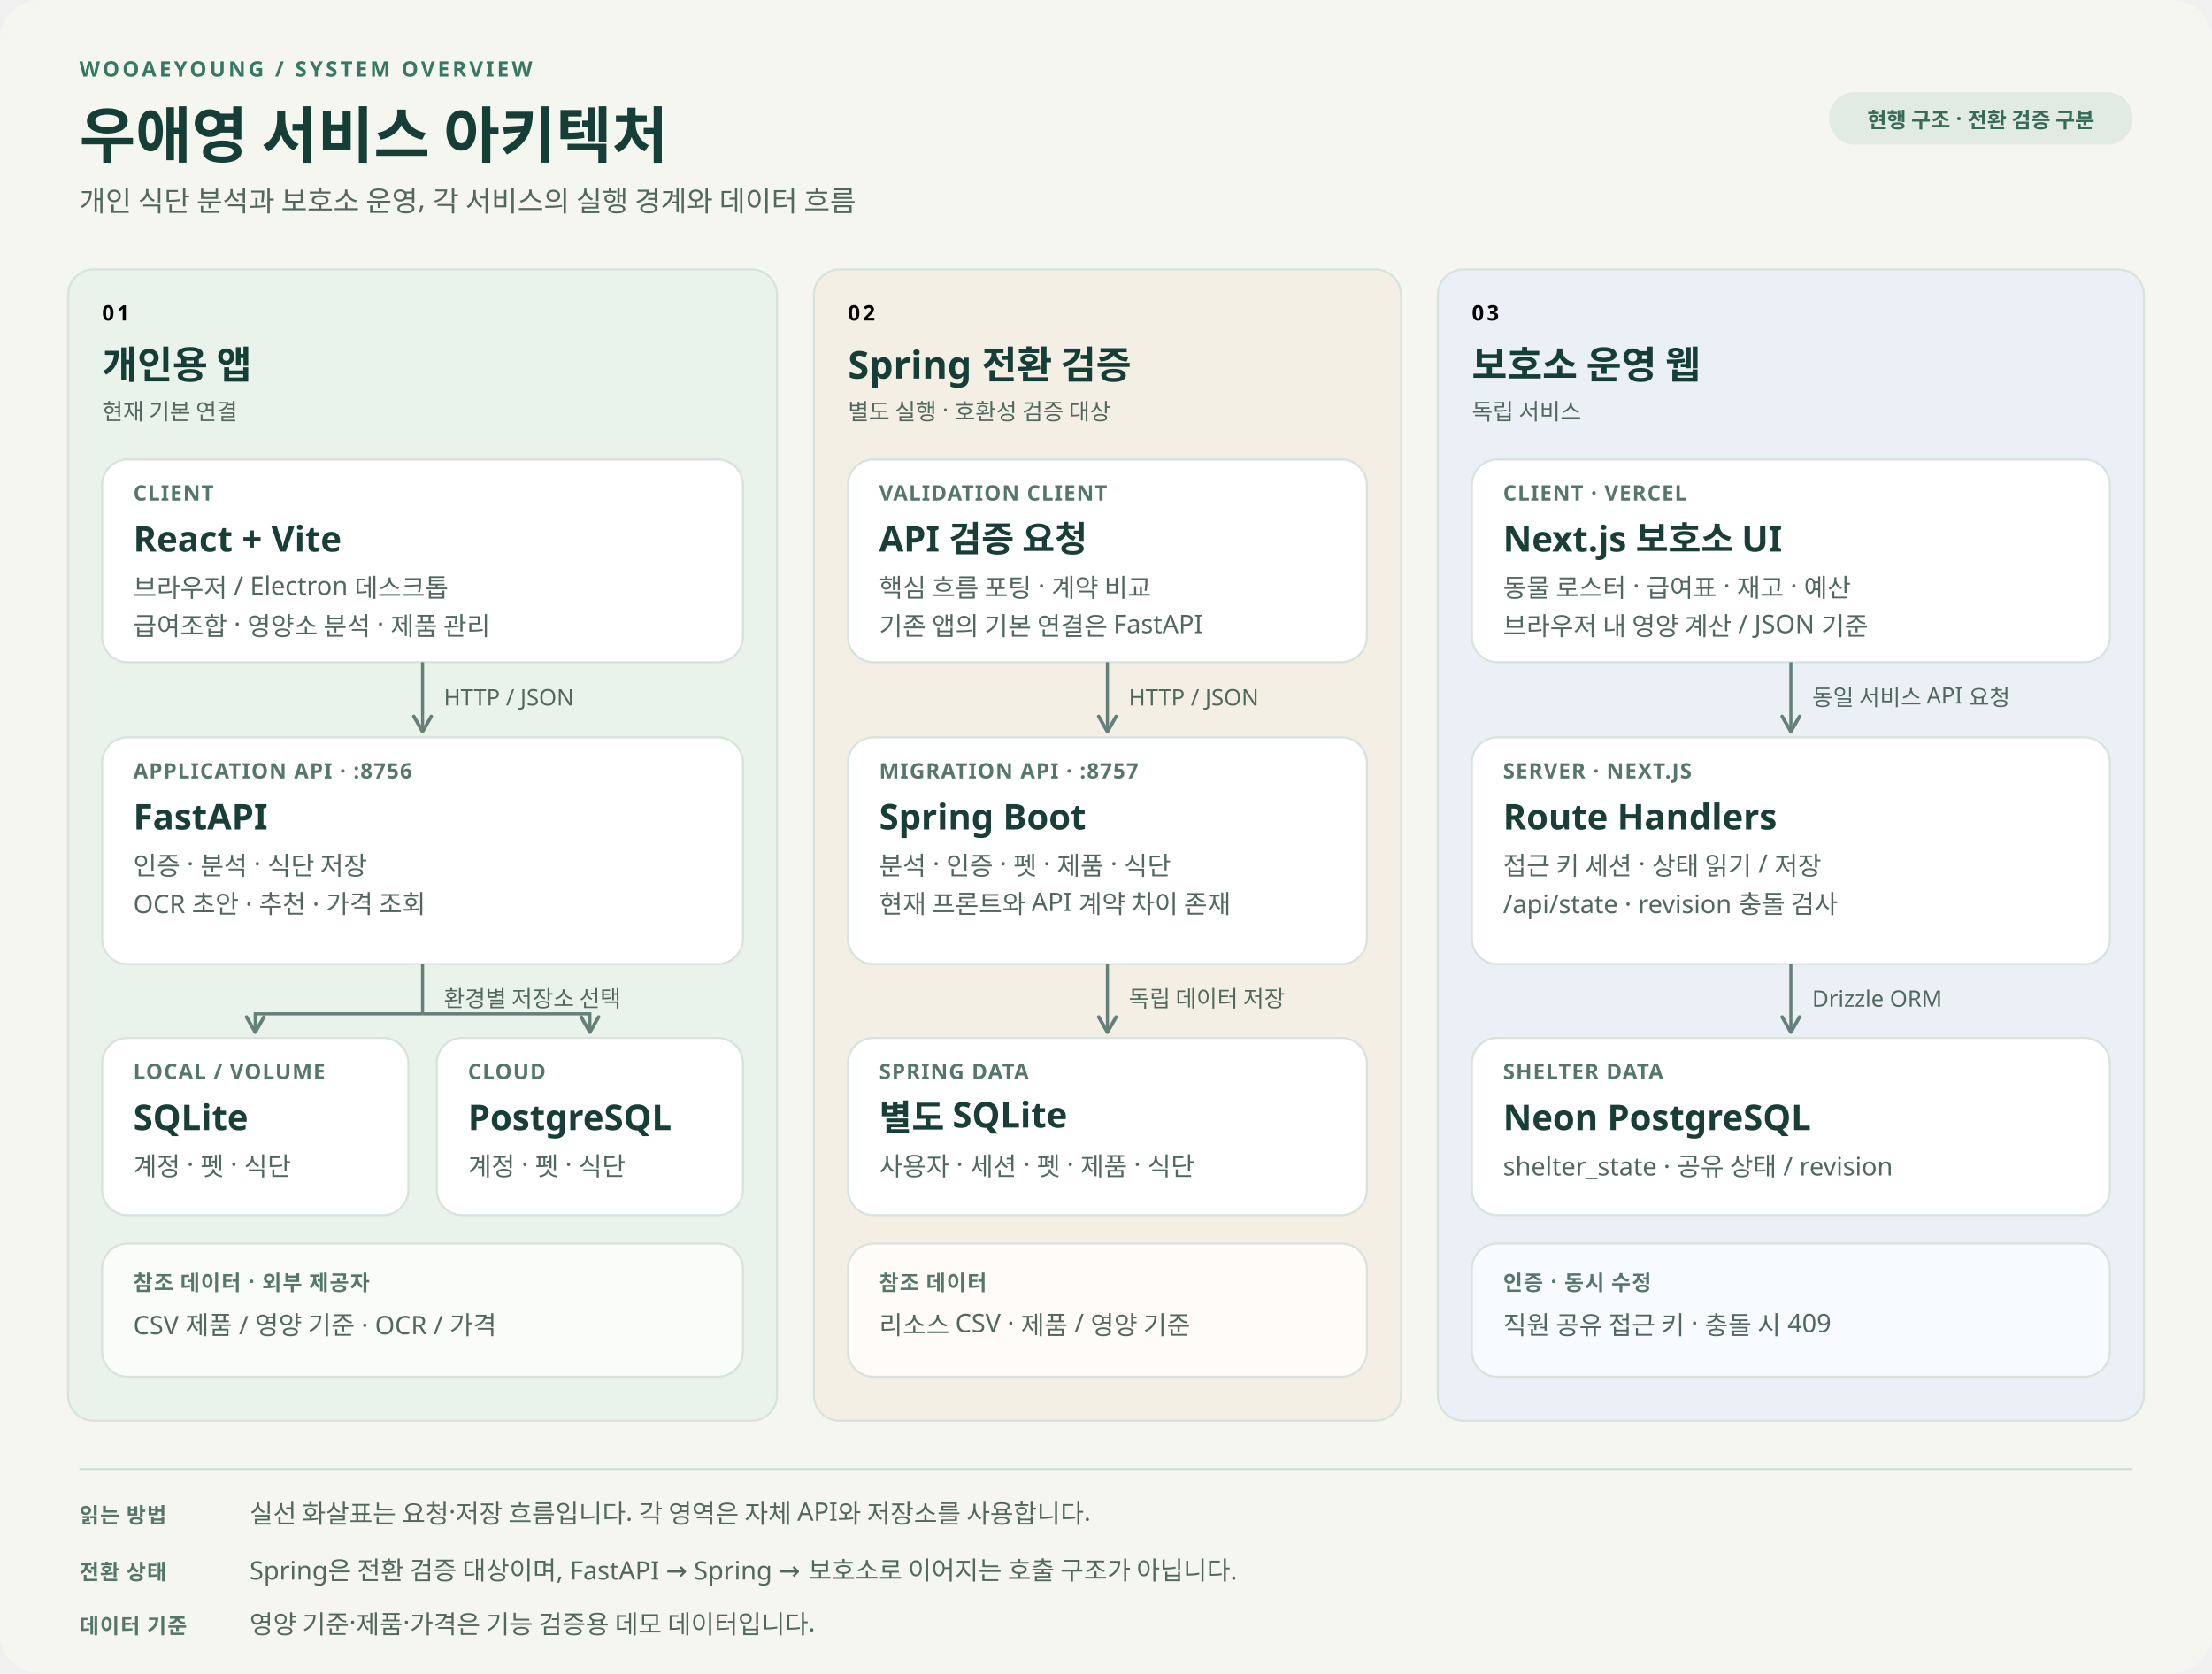
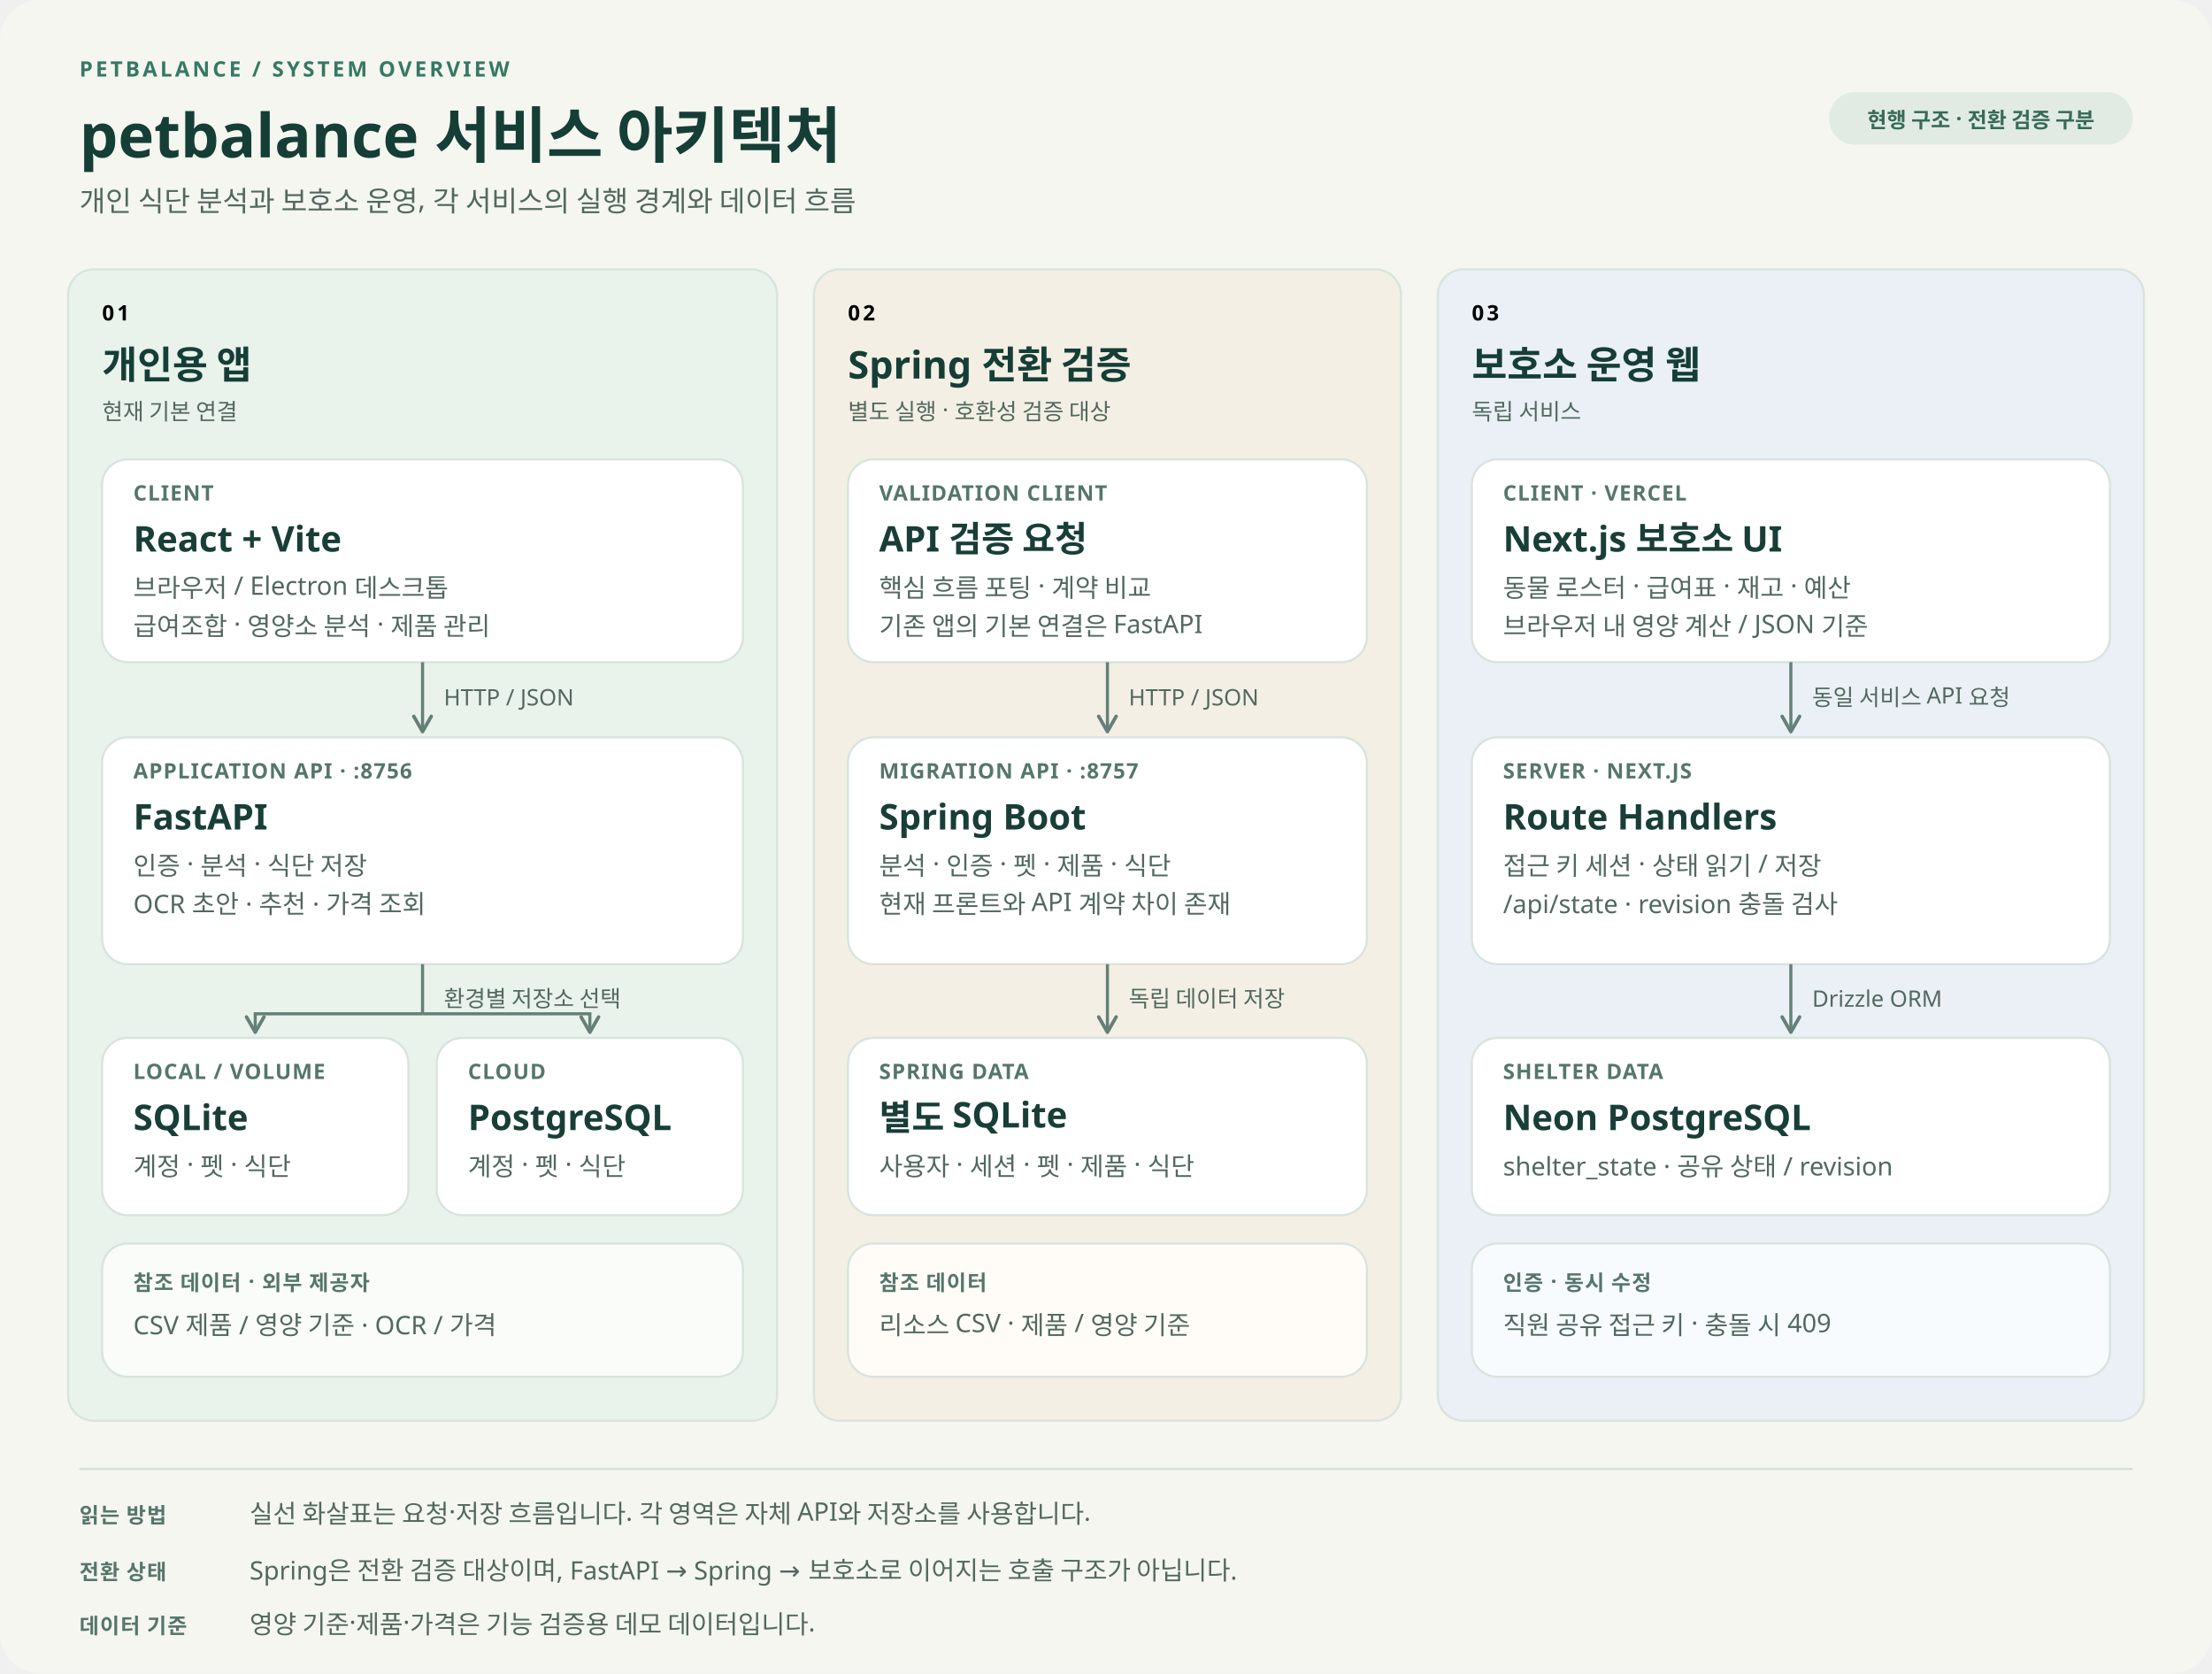
<svg xmlns="http://www.w3.org/2000/svg" width="1560" height="1180" viewBox="0 0 1560 1180" role="img" aria-labelledby="title desc">
  <defs>
    <marker id="arrow" viewBox="0 0 10 10" refX="8" refY="5" markerWidth="7" markerHeight="7" orient="auto-start-reverse">
      <path d="M1 1 8 5 1 9" fill="none" stroke="#648078" stroke-width="1.6" stroke-linecap="round" stroke-linejoin="round" />
    </marker>
    <style>
    text { font-family: 'Malgun Gothic', 'Apple SD Gothic Neo', 'Noto Sans KR', sans-serif; }
    .eyebrow { font-size: 15px; font-weight: 700; letter-spacing: 2px; }
    .heading { font-size: 27px; font-weight: 700; fill: #153e36; }
    .name { font-size: 25px; font-weight: 700; fill: #183e37; }
    .body { font-size: 18px; fill: #52685f; }
    .small { font-size: 16px; fill: #52685f; }
    .label { font-size: 15px; font-weight: 700; fill: #55766b; letter-spacing: .7px; }
    .card { fill: #fff; stroke: #d9e3dd; stroke-width: 1.5; }
    .link { fill: none; stroke: #648078; stroke-width: 2.2; marker-end: url(#arrow); }
  </style>
  </defs>
  <rect width="1560" height="1180" rx="28" fill="#f5f6f0" />
-   <text x="56" y="54" class="eyebrow" fill="#367864">WOOAEYOUNG / SYSTEM OVERVIEW</text>
-   <text x="56" y="111" font-size="43" font-weight="700" fill="#153e36">우애영 서비스 아키텍처</text>
+   <text x="56" y="54" class="eyebrow" fill="#367864">PETBALANCE / SYSTEM OVERVIEW</text>
+   <text x="56" y="111" font-size="43" font-weight="700" fill="#153e36">petbalance 서비스 아키텍처</text>
  <text x="56" y="149" font-size="20" fill="#52685f">개인 식단 분석과 보호소 운영, 각 서비스의 실행 경계와 데이터 흐름</text>
  <rect x="1290" y="65" width="214" height="37" rx="18" fill="#e1ebe4" />
  <text x="1397" y="90" text-anchor="middle" font-size="15" font-weight="700" fill="#376b58">현행 구조 · 전환 검증 구분</text>
  <rect x="48" y="190" width="500" height="812" rx="18" fill="#eaf2ec" stroke="#d9e3dd" stroke-width="1.5" />
  <text x="72" y="226" class="eyebrow">01</text>
  <text x="72" y="267" class="heading">개인용 앱</text>
  <text x="72" y="296" class="small">현재 기본 연결</text>
  <rect x="574" y="190" width="414" height="812" rx="18" fill="#f4efe4" stroke="#d9e3dd" stroke-width="1.5" />
  <text x="598" y="226" class="eyebrow">02</text>
  <text x="598" y="267" class="heading">Spring 전환 검증</text>
  <text x="598" y="296" class="small">별도 실행 · 호환성 검증 대상</text>
  <rect x="1014" y="190" width="498" height="812" rx="18" fill="#eaf0f6" stroke="#d9e3dd" stroke-width="1.5" />
  <text x="1038" y="226" class="eyebrow">03</text>
  <text x="1038" y="267" class="heading">보호소 운영 웹</text>
  <text x="1038" y="296" class="small">독립 서비스</text>
  <rect x="72" y="324" width="452" height="143" rx="18" fill="#fff" stroke="#d9e3dd" stroke-width="1.5" />
  <text x="94" y="353" class="label">CLIENT</text>
  <text x="94" y="389" class="name">React + Vite</text>
  <text x="94" y="421" class="body">브라우저 / Electron 데스크톱</text>
  <text x="94" y="448" class="body">급여조합 · 영양소 분석 · 제품 관리</text>
  <path d="M298 467V516" class="link" />
  <text x="313" y="497.5" class="small">HTTP / JSON</text>
  <rect x="72" y="520" width="452" height="160" rx="18" fill="#fff" stroke="#d9e3dd" stroke-width="1.5" />
  <text x="94" y="549" class="label">APPLICATION API · :8756</text>
  <text x="94" y="585" class="name">FastAPI</text>
  <text x="94" y="617" class="body">인증 · 분석 · 식단 저장</text>
  <text x="94" y="644" class="body">OCR 초안 · 추천 · 가격 조회</text>
  <path d="M298 680V715" fill="none" stroke="#648078" stroke-width="2.2" />
  <text x="313" y="710" class="small">환경별 저장소 선택</text>
  <rect x="72" y="732" width="216" height="125" rx="18" fill="#fff" stroke="#d9e3dd" stroke-width="1.5" />
  <text x="94" y="761" class="label">LOCAL / VOLUME</text>
  <text x="94" y="797" class="name">SQLite</text>
  <text x="94" y="829" class="body">계정 · 펫 · 식단</text>
  <rect x="308" y="732" width="216" height="125" rx="18" fill="#fff" stroke="#d9e3dd" stroke-width="1.5" />
  <text x="330" y="761" class="label">CLOUD</text>
  <text x="330" y="797" class="name">PostgreSQL</text>
  <text x="330" y="829" class="body">계정 · 펫 · 식단</text>
  <path d="M298 715H180V728" class="link" />
  <path d="M298 715H416V728" class="link" />
  <rect x="72" y="877" width="452" height="94" rx="18" fill="#f9fcf9" stroke="#d9e3dd" stroke-width="1.5" />
  <text x="94" y="910" class="label">참조 데이터 · 외부 제공자</text>
  <text x="94" y="941" class="body">CSV 제품 / 영양 기준 · OCR / 가격</text>
  <rect x="598" y="324" width="366" height="143" rx="18" fill="#fff" stroke="#d9e3dd" stroke-width="1.5" />
  <text x="620" y="353" class="label">VALIDATION CLIENT</text>
  <text x="620" y="389" class="name">API 검증 요청</text>
  <text x="620" y="421" class="body">핵심 흐름 포팅 · 계약 비교</text>
  <text x="620" y="448" class="body">기존 앱의 기본 연결은 FastAPI</text>
  <path d="M781 467V516" class="link" />
  <text x="796" y="497.5" class="small">HTTP / JSON</text>
  <rect x="598" y="520" width="366" height="160" rx="18" fill="#fff" stroke="#d9e3dd" stroke-width="1.5" />
  <text x="620" y="549" class="label">MIGRATION API · :8757</text>
  <text x="620" y="585" class="name">Spring Boot</text>
  <text x="620" y="617" class="body">분석 · 인증 · 펫 · 제품 · 식단</text>
  <text x="620" y="644" class="body">현재 프론트와 API 계약 차이 존재</text>
  <path d="M781 680V728" class="link" />
  <text x="796" y="710" class="small">독립 데이터 저장</text>
  <rect x="598" y="732" width="366" height="125" rx="18" fill="#fff" stroke="#d9e3dd" stroke-width="1.5" />
  <text x="620" y="761" class="label">SPRING DATA</text>
  <text x="620" y="797" class="name">별도 SQLite</text>
  <text x="620" y="829" class="body">사용자 · 세션 · 펫 · 제품 · 식단</text>
  <rect x="598" y="877" width="366" height="94" rx="18" fill="#fffcf7" stroke="#d9e3dd" stroke-width="1.5" />
  <text x="620" y="910" class="label">참조 데이터</text>
  <text x="620" y="941" class="body">리소스 CSV · 제품 / 영양 기준</text>
  <rect x="1038" y="324" width="450" height="143" rx="18" fill="#fff" stroke="#d9e3dd" stroke-width="1.5" />
  <text x="1060" y="353" class="label">CLIENT · VERCEL</text>
  <text x="1060" y="389" class="name">Next.js 보호소 UI</text>
  <text x="1060" y="421" class="body">동물 로스터 · 급여표 · 재고 · 예산</text>
  <text x="1060" y="448" class="body">브라우저 내 영양 계산 / JSON 기준</text>
  <path d="M1263 467V516" class="link" />
  <text x="1278" y="497.5" class="small">동일 서비스 API 요청</text>
  <rect x="1038" y="520" width="450" height="160" rx="18" fill="#fff" stroke="#d9e3dd" stroke-width="1.5" />
  <text x="1060" y="549" class="label">SERVER · NEXT.JS</text>
  <text x="1060" y="585" class="name">Route Handlers</text>
  <text x="1060" y="617" class="body">접근 키 세션 · 상태 읽기 / 저장</text>
  <text x="1060" y="644" class="body">/api/state · revision 충돌 검사</text>
  <path d="M1263 680V728" class="link" />
  <text x="1278" y="710" class="small">Drizzle ORM</text>
  <rect x="1038" y="732" width="450" height="125" rx="18" fill="#fff" stroke="#d9e3dd" stroke-width="1.5" />
  <text x="1060" y="761" class="label">SHELTER DATA</text>
  <text x="1060" y="797" class="name">Neon PostgreSQL</text>
  <text x="1060" y="829" class="body">shelter_state · 공유 상태 / revision</text>
  <rect x="1038" y="877" width="450" height="94" rx="18" fill="#f8fbfe" stroke="#d9e3dd" stroke-width="1.5" />
  <text x="1060" y="910" class="label">인증 · 동시 수정</text>
  <text x="1060" y="941" class="body">직원 공유 접근 키 · 충돌 시 409</text>
  <path d="M56 1036H1504" stroke="#d6dfd6" stroke-width="1.5" />
  <text x="56" y="1074" class="label">읽는 방법</text>
  <text x="176" y="1074" class="body">실선 화살표는 요청·저장 흐름입니다. 각 영역은 자체 API와 저장소를 사용합니다.</text>
  <text x="56" y="1114" class="label">전환 상태</text>
  <text x="176" y="1114" class="body">Spring은 전환 검증 대상이며, FastAPI → Spring → 보호소로 이어지는 호출 구조가 아닙니다.</text>
  <text x="56" y="1152" class="label">데이터 기준</text>
  <text x="176" y="1152" class="body">영양 기준·제품·가격은 기능 검증용 데모 데이터입니다.</text>
</svg>
